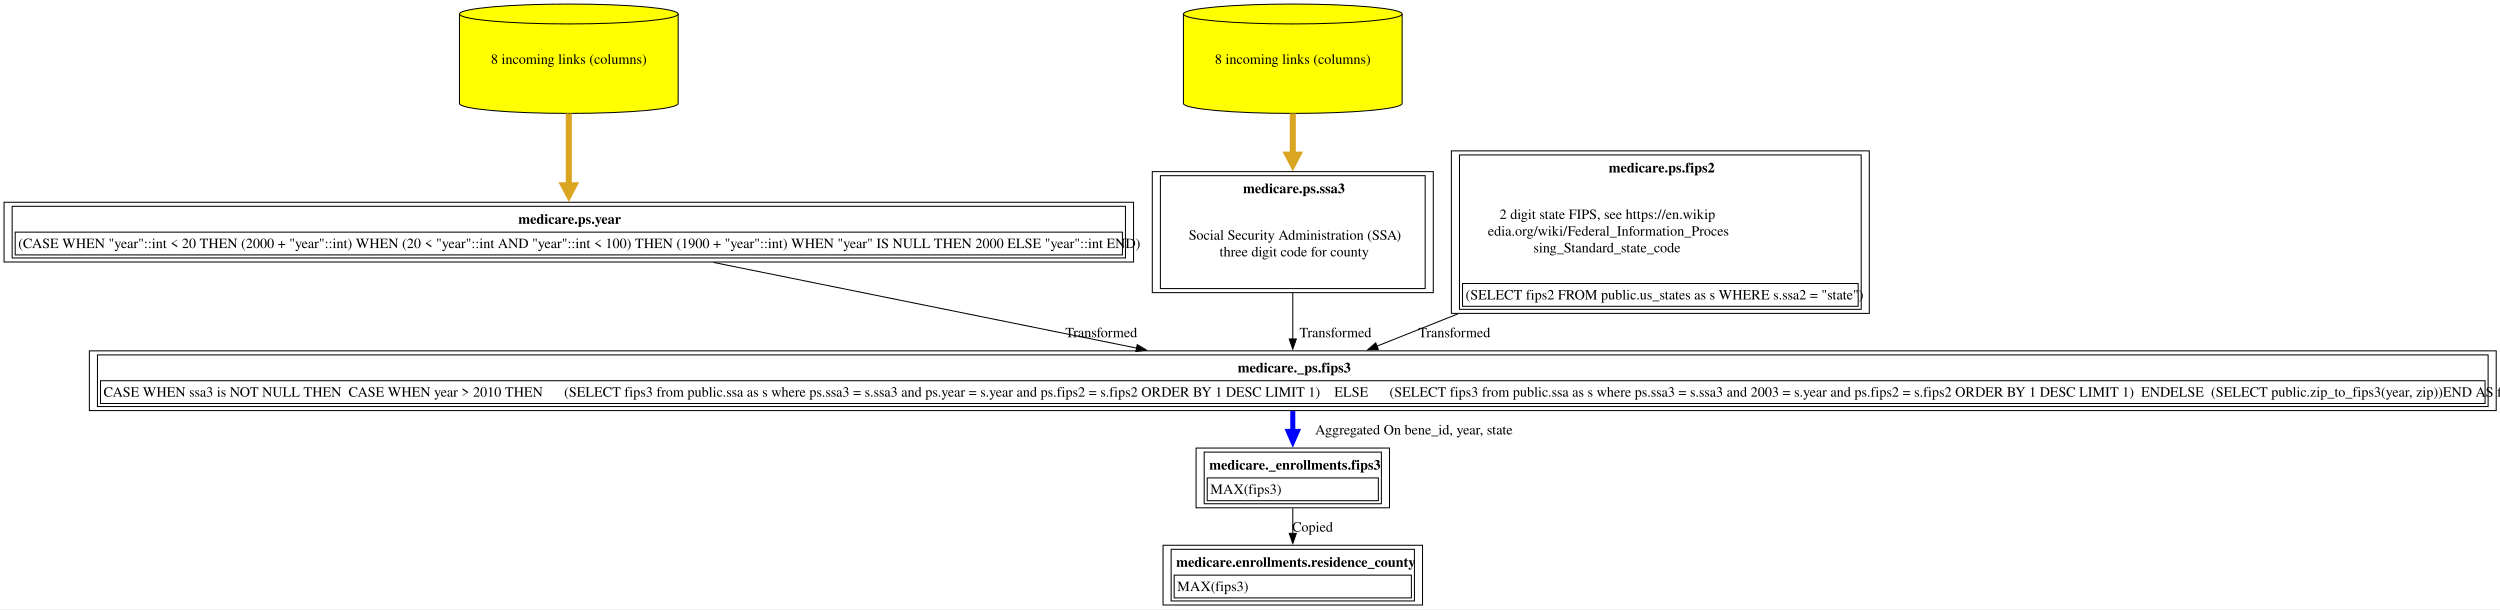
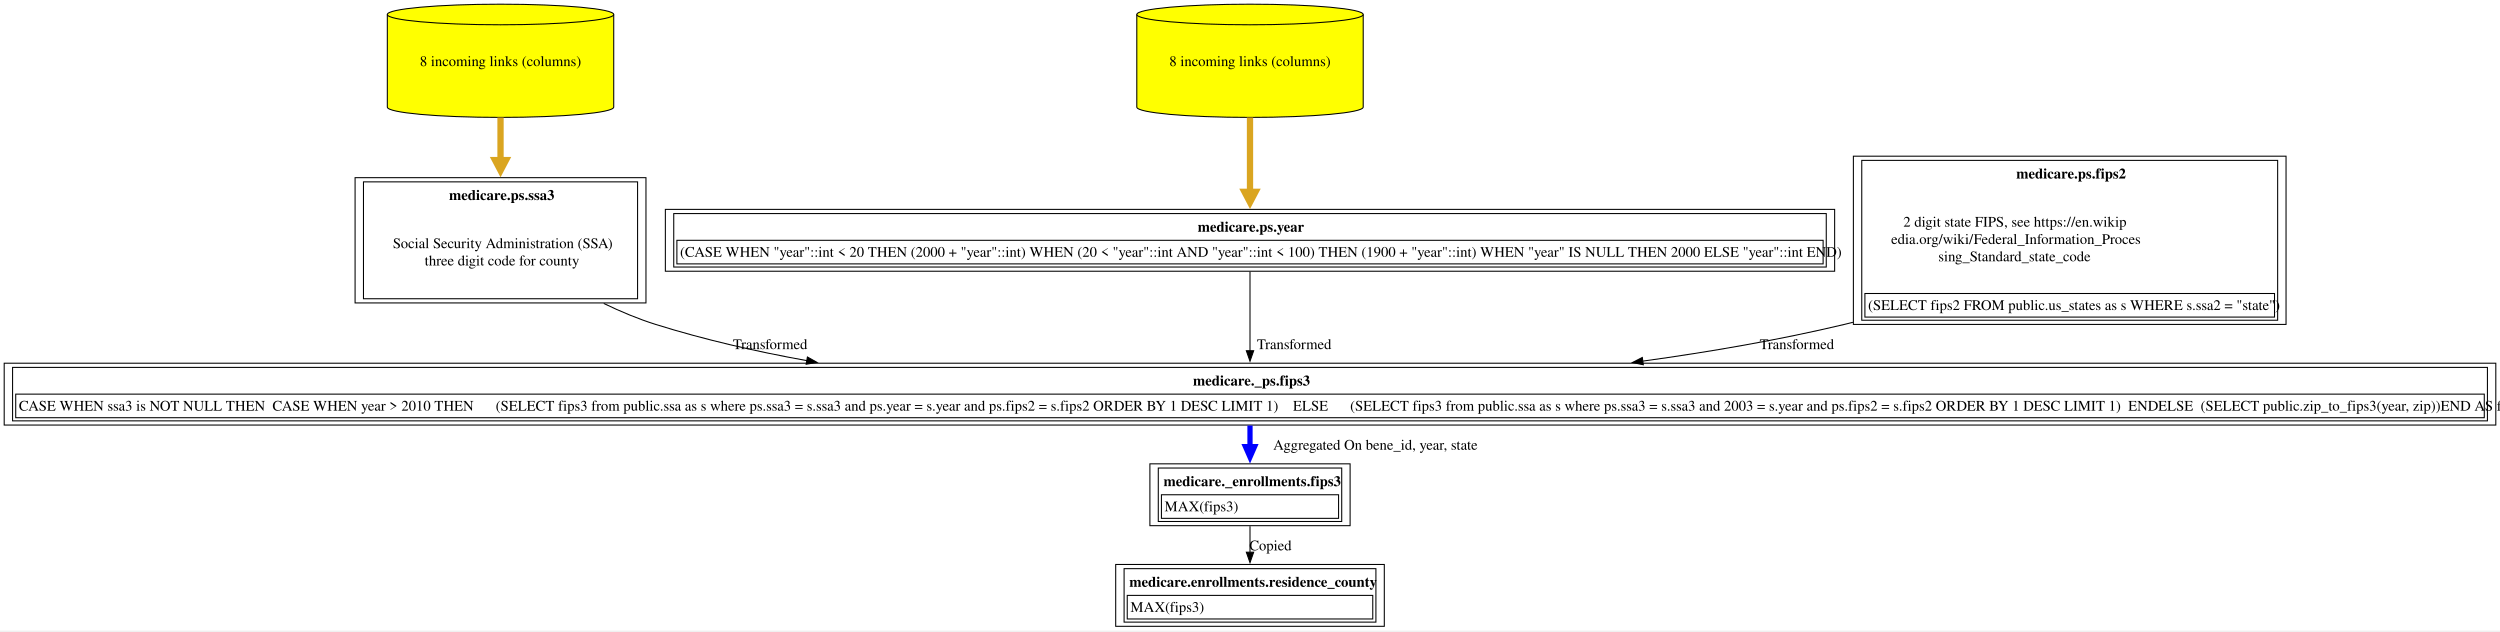
- <svg xmlns="http://www.w3.org/2000/svg" xmlns:xlink="http://www.w3.org/1999/xlink" width="2469pt" height="602pt" viewBox="0.00 0.00 2469.00 602.00">
+ <svg xmlns="http://www.w3.org/2000/svg" xmlns:xlink="http://www.w3.org/1999/xlink" width="2385pt" height="602pt" viewBox="0.00 0.00 2385.00 602.00">
  <g id="graph0" class="graph" transform="scale(1 1) rotate(0) translate(4 597.5)">
-     <polygon fill="white" stroke="none" points="-4,4 -4,-597.5 2465.25,-597.5 2465.25,4 -4,4" />
+     <polygon fill="white" stroke="none" points="-4,4 -4,-597.5 2381,-597.5 2381,4 -4,4" />
    <g id="node1" class="node">
      <g id="a_node1">
        <a xlink:href="../medicare.enrollments/residence_county.html" xlink:title="&lt;TABLE&gt;" target="_blank">
-           <polygon fill="none" stroke="black" points="1400.88,-59 1144.62,-59 1144.62,0 1400.88,0 1400.88,-59" />
-           <text xml:space="preserve" text-anchor="start" x="1157.62" y="-37.7" font-family="Times,serif" font-weight="bold" font-size="14.00">medicare.enrollments.residence_county</text>
-           <polygon fill="none" stroke="black" points="1155.62,-7 1155.62,-29.5 1389.88,-29.5 1389.88,-7 1155.62,-7" />
-           <text xml:space="preserve" text-anchor="start" x="1158.62" y="-13.75" font-family="Times,serif" font-size="14.00">MAX(fips3)</text>
-           <polygon fill="none" stroke="black" points="1152.62,-4 1152.62,-55 1392.88,-55 1392.88,-4 1152.62,-4" />
+           <polygon fill="none" stroke="black" points="1316.62,-59 1060.38,-59 1060.38,0 1316.62,0 1316.62,-59" />
+           <text xml:space="preserve" text-anchor="start" x="1073.38" y="-37.7" font-family="Times,serif" font-weight="bold" font-size="14.00">medicare.enrollments.residence_county</text>
+           <polygon fill="none" stroke="black" points="1071.38,-7 1071.38,-29.5 1305.62,-29.5 1305.62,-7 1071.38,-7" />
+           <text xml:space="preserve" text-anchor="start" x="1074.38" y="-13.75" font-family="Times,serif" font-size="14.00">MAX(fips3)</text>
+           <polygon fill="none" stroke="black" points="1068.38,-4 1068.38,-55 1308.62,-55 1308.62,-4 1068.38,-4" />
        </a>
      </g>
    </g>
    <g id="node2" class="node">
      <g id="a_node2">
        <a xlink:href="../medicare._enrollments/fips3.html" xlink:title="&lt;TABLE&gt;" target="_blank">
-           <polygon fill="none" stroke="black" points="1368.25,-155 1177.25,-155 1177.25,-96 1368.25,-96 1368.25,-155" />
-           <text xml:space="preserve" text-anchor="start" x="1190.25" y="-133.7" font-family="Times,serif" font-weight="bold" font-size="14.00">medicare._enrollments.fips3</text>
-           <polygon fill="none" stroke="black" points="1188.25,-103 1188.25,-125.5 1357.25,-125.5 1357.25,-103 1188.25,-103" />
-           <text xml:space="preserve" text-anchor="start" x="1191.25" y="-109.75" font-family="Times,serif" font-size="14.00">MAX(fips3)</text>
-           <polygon fill="none" stroke="black" points="1185.25,-100 1185.25,-151 1360.25,-151 1360.25,-100 1185.25,-100" />
+           <polygon fill="none" stroke="black" points="1284,-155 1093,-155 1093,-96 1284,-96 1284,-155" />
+           <text xml:space="preserve" text-anchor="start" x="1106" y="-133.7" font-family="Times,serif" font-weight="bold" font-size="14.00">medicare._enrollments.fips3</text>
+           <polygon fill="none" stroke="black" points="1104,-103 1104,-125.5 1273,-125.5 1273,-103 1104,-103" />
+           <text xml:space="preserve" text-anchor="start" x="1107" y="-109.75" font-family="Times,serif" font-size="14.00">MAX(fips3)</text>
+           <polygon fill="none" stroke="black" points="1101,-100 1101,-151 1276,-151 1276,-100 1101,-100" />
        </a>
      </g>
    </g>
    <g id="edge1" class="edge">
-       <path fill="none" stroke="black" d="M1272.75,-95.53C1272.75,-87.68 1272.75,-79.05 1272.75,-70.7" />
-       <polygon fill="black" stroke="black" points="1276.25,-70.73 1272.75,-60.73 1269.25,-70.73 1276.25,-70.73" />
-       <text xml:space="preserve" text-anchor="middle" x="1292.25" y="-72.45" font-family="Times,serif" font-size="14.00">Copied</text>
+       <path fill="none" stroke="black" d="M1188.5,-95.53C1188.5,-87.68 1188.5,-79.05 1188.5,-70.7" />
+       <polygon fill="black" stroke="black" points="1192,-70.73 1188.5,-60.73 1185,-70.73 1192,-70.73" />
+       <text xml:space="preserve" text-anchor="middle" x="1208" y="-72.45" font-family="Times,serif" font-size="14.00">Copied</text>
    </g>
    <g id="node3" class="node">
      <g id="a_node3">
        <a xlink:href="../medicare._ps/fips3.html" xlink:title="&lt;TABLE&gt;" target="_blank">
-           <polygon fill="none" stroke="black" points="2461.25,-251 84.25,-251 84.25,-192 2461.25,-192 2461.25,-251" />
-           <text xml:space="preserve" text-anchor="start" x="1218.38" y="-229.7" font-family="Times,serif" font-weight="bold" font-size="14.00">medicare._ps.fips3</text>
-           <polygon fill="none" stroke="black" points="95.25,-199 95.25,-221.5 2450.25,-221.5 2450.25,-199 95.25,-199" />
-           <text xml:space="preserve" text-anchor="start" x="98.25" y="-205.75" font-family="Times,serif" font-size="14.00">CASE WHEN ssa3 is NOT NULL THEN  CASE WHEN year &gt; 2010 THEN      (SELECT fips3 from public.ssa as s where ps.ssa3 = s.ssa3 and ps.year = s.year and ps.fips2 = s.fips2 ORDER BY 1 DESC LIMIT 1)    ELSE      (SELECT fips3 from public.ssa as s where ps.ssa3 = s.ssa3 and 2003 = s.year and ps.fips2 = s.fips2 ORDER BY 1 DESC LIMIT 1)  ENDELSE  (SELECT public.zip_to_fips3(year, zip))END AS fips3</text>
-           <polygon fill="none" stroke="black" points="92.25,-196 92.25,-247 2453.25,-247 2453.25,-196 92.25,-196" />
+           <polygon fill="none" stroke="black" points="2377,-251 0,-251 0,-192 2377,-192 2377,-251" />
+           <text xml:space="preserve" text-anchor="start" x="1134.12" y="-229.7" font-family="Times,serif" font-weight="bold" font-size="14.00">medicare._ps.fips3</text>
+           <polygon fill="none" stroke="black" points="11,-199 11,-221.5 2366,-221.5 2366,-199 11,-199" />
+           <text xml:space="preserve" text-anchor="start" x="14" y="-205.75" font-family="Times,serif" font-size="14.00">CASE WHEN ssa3 is NOT NULL THEN  CASE WHEN year &gt; 2010 THEN      (SELECT fips3 from public.ssa as s where ps.ssa3 = s.ssa3 and ps.year = s.year and ps.fips2 = s.fips2 ORDER BY 1 DESC LIMIT 1)    ELSE      (SELECT fips3 from public.ssa as s where ps.ssa3 = s.ssa3 and 2003 = s.year and ps.fips2 = s.fips2 ORDER BY 1 DESC LIMIT 1)  ENDELSE  (SELECT public.zip_to_fips3(year, zip))END AS fips3</text>
+           <polygon fill="none" stroke="black" points="8,-196 8,-247 2369,-247 2369,-196 8,-196" />
        </a>
      </g>
    </g>
    <g id="edge2" class="edge">
-       <path fill="none" stroke="blue" stroke-width="5" d="M1272.75,-191.53C1272.75,-185.13 1272.75,-178.2 1272.75,-171.33" />
-       <polygon fill="blue" stroke="blue" stroke-width="5" points="1277.13,-171.45 1272.75,-161.45 1268.38,-171.45 1277.13,-171.45" />
-       <text xml:space="preserve" text-anchor="middle" x="1387.12" y="-168.45" font-family="Times,serif" font-size="14.00">	  Aggregated On bene_id, year, state</text>
+       <path fill="none" stroke="blue" stroke-width="5" d="M1188.5,-191.53C1188.5,-185.13 1188.5,-178.2 1188.5,-171.33" />
+       <polygon fill="blue" stroke="blue" stroke-width="5" points="1192.88,-171.45 1188.5,-161.45 1184.13,-171.45 1192.88,-171.45" />
+       <text xml:space="preserve" text-anchor="middle" x="1302.88" y="-168.45" font-family="Times,serif" font-size="14.00">	  Aggregated On bene_id, year, state</text>
    </g>
    <g id="node4" class="node">
      <g id="a_node4">
-         <a xlink:href="../medicare.ps/year.html" xlink:title="&lt;TABLE&gt;" target="_blank">
-           <polygon fill="none" stroke="black" points="1115.5,-397.75 0,-397.75 0,-338.75 1115.5,-338.75 1115.5,-397.75" />
-           <text xml:space="preserve" text-anchor="start" x="507.88" y="-376.45" font-family="Times,serif" font-weight="bold" font-size="14.00">medicare.ps.year</text>
-           <polygon fill="none" stroke="black" points="11,-345.75 11,-368.25 1104.5,-368.25 1104.5,-345.75 11,-345.75" />
-           <text xml:space="preserve" text-anchor="start" x="14" y="-352.5" font-family="Times,serif" font-size="14.00">(CASE WHEN "year"::int &lt; 20 THEN (2000 + "year"::int) WHEN (20 &lt; "year"::int AND "year"::int &lt; 100) THEN (1900 + "year"::int) WHEN "year" IS NULL THEN 2000 ELSE "year"::int END)</text>
-           <polygon fill="none" stroke="black" points="8,-342.75 8,-393.75 1107.5,-393.75 1107.5,-342.75 8,-342.75" />
+         <a xlink:href="../medicare.ps/ssa3.html" xlink:title="&lt;TABLE&gt;" target="_blank">
+           <polygon fill="none" stroke="black" points="612.25,-428 334.75,-428 334.75,-308.5 612.25,-308.5 612.25,-428" />
+           <text xml:space="preserve" text-anchor="start" x="424.38" y="-406.7" font-family="Times,serif" font-weight="bold" font-size="14.00">medicare.ps.ssa3</text>
+           <text xml:space="preserve" text-anchor="start" x="370.75" y="-360.75" font-family="Times,serif" font-size="14.00">Social Security Administration (SSA)</text>
+           <text xml:space="preserve" text-anchor="start" x="401.12" y="-344.25" font-family="Times,serif" font-size="14.00">three digit code for county</text>
+           <polygon fill="none" stroke="black" points="342.75,-312.5 342.75,-424 604.25,-424 604.25,-312.5 342.75,-312.5" />
        </a>
      </g>
    </g>
    <g id="edge3" class="edge">
-       <path fill="none" stroke="black" d="M700.72,-338.31C821.67,-313.82 994.61,-278.81 1118.63,-253.7" />
-       <polygon fill="black" stroke="black" points="1119.13,-257.17 1128.24,-251.76 1117.74,-250.31 1119.13,-257.17" />
-       <text xml:space="preserve" text-anchor="middle" x="1080.1" y="-264.45" font-family="Times,serif" font-size="14.00">  Transformed</text>
+       <path fill="none" stroke="black" d="M571.98,-308.01C588.1,-300.23 604.95,-293.18 621.5,-288 667.55,-273.59 716.59,-262.29 765.83,-253.44" />
+       <polygon fill="black" stroke="black" points="766.27,-256.92 775.51,-251.74 765.05,-250.02 766.27,-256.92" />
+       <text xml:space="preserve" text-anchor="middle" x="727.21" y="-264.45" font-family="Times,serif" font-size="14.00">  Transformed</text>
    </g>
    <g id="node5" class="node">
      <g id="a_node5">
-         <a xlink:href="../medicare.ps/year.html" xlink:title="8 incoming links (columns)" target="_blank">
-           <path fill="yellow" stroke="black" d="M665.75,-583.68C665.75,-589.1 617.34,-593.5 557.75,-593.5 498.16,-593.5 449.75,-589.1 449.75,-583.68 449.75,-583.68 449.75,-495.32 449.75,-495.32 449.75,-489.9 498.16,-485.5 557.75,-485.5 617.34,-485.5 665.75,-489.9 665.75,-495.32 665.75,-495.32 665.75,-583.68 665.75,-583.68" />
-           <path fill="none" stroke="black" d="M665.75,-583.68C665.75,-578.26 617.34,-573.86 557.75,-573.86 498.16,-573.86 449.75,-578.26 449.75,-583.68" />
-           <text xml:space="preserve" text-anchor="middle" x="557.75" y="-534.45" font-family="Times,serif" font-size="14.00">8 incoming links (columns)</text>
+         <a xlink:href="../medicare.ps/ssa3.html" xlink:title="8 incoming links (columns)" target="_blank">
+           <path fill="yellow" stroke="black" d="M581.5,-583.68C581.5,-589.1 533.09,-593.5 473.5,-593.5 413.91,-593.5 365.5,-589.1 365.5,-583.68 365.5,-583.68 365.5,-495.32 365.5,-495.32 365.5,-489.9 413.91,-485.5 473.5,-485.5 533.09,-485.5 581.5,-489.9 581.5,-495.32 581.5,-495.32 581.5,-583.68 581.5,-583.68" />
+           <path fill="none" stroke="black" d="M581.5,-583.68C581.5,-578.26 533.09,-573.86 473.5,-573.86 413.91,-573.86 365.5,-578.26 365.5,-583.68" />
+           <text xml:space="preserve" text-anchor="middle" x="473.5" y="-534.45" font-family="Times,serif" font-size="14.00">8 incoming links (columns)</text>
        </a>
      </g>
    </g>
    <g id="edge4" class="edge">
-       <path fill="none" stroke="goldenrod" stroke-width="6" d="M557.75,-485.41C557.75,-462.62 557.75,-436.26 557.75,-414.42" />
-       <polygon fill="goldenrod" stroke="goldenrod" stroke-width="6" points="563,-414.48 557.75,-404.48 552.5,-414.48 563,-414.48" />
+       <path fill="none" stroke="goldenrod" stroke-width="6" d="M473.5,-485.41C473.5,-472.38 473.5,-458.19 473.5,-444.34" />
+       <polygon fill="goldenrod" stroke="goldenrod" stroke-width="6" points="478.75,-444.79 473.5,-434.79 468.25,-444.79 478.75,-444.79" />
    </g>
    <g id="node6" class="node">
      <g id="a_node6">
-         <a xlink:href="../medicare.ps/ssa3.html" xlink:title="&lt;TABLE&gt;" target="_blank">
-           <polygon fill="none" stroke="black" points="1411.5,-428 1134,-428 1134,-308.5 1411.5,-308.5 1411.5,-428" />
-           <text xml:space="preserve" text-anchor="start" x="1223.62" y="-406.7" font-family="Times,serif" font-weight="bold" font-size="14.00">medicare.ps.ssa3</text>
-           <text xml:space="preserve" text-anchor="start" x="1170" y="-360.75" font-family="Times,serif" font-size="14.00">Social Security Administration (SSA)</text>
-           <text xml:space="preserve" text-anchor="start" x="1200.38" y="-344.25" font-family="Times,serif" font-size="14.00">three digit code for county</text>
-           <polygon fill="none" stroke="black" points="1142,-312.5 1142,-424 1403.5,-424 1403.5,-312.5 1142,-312.5" />
+         <a xlink:href="../medicare.ps/year.html" xlink:title="&lt;TABLE&gt;" target="_blank">
+           <polygon fill="none" stroke="black" points="1746.25,-397.75 630.75,-397.75 630.75,-338.75 1746.25,-338.75 1746.25,-397.75" />
+           <text xml:space="preserve" text-anchor="start" x="1138.62" y="-376.45" font-family="Times,serif" font-weight="bold" font-size="14.00">medicare.ps.year</text>
+           <polygon fill="none" stroke="black" points="641.75,-345.75 641.75,-368.25 1735.25,-368.25 1735.25,-345.75 641.75,-345.75" />
+           <text xml:space="preserve" text-anchor="start" x="644.75" y="-352.5" font-family="Times,serif" font-size="14.00">(CASE WHEN "year"::int &lt; 20 THEN (2000 + "year"::int) WHEN (20 &lt; "year"::int AND "year"::int &lt; 100) THEN (1900 + "year"::int) WHEN "year" IS NULL THEN 2000 ELSE "year"::int END)</text>
+           <polygon fill="none" stroke="black" points="638.75,-342.75 638.75,-393.75 1738.25,-393.75 1738.25,-342.75 638.75,-342.75" />
        </a>
      </g>
    </g>
    <g id="edge5" class="edge">
-       <path fill="none" stroke="black" d="M1272.75,-308.37C1272.75,-292.97 1272.75,-276.71 1272.75,-262.54" />
-       <polygon fill="black" stroke="black" points="1276.25,-262.7 1272.75,-252.7 1269.25,-262.7 1276.25,-262.7" />
-       <text xml:space="preserve" text-anchor="middle" x="1311.38" y="-264.45" font-family="Times,serif" font-size="14.00">  Transformed</text>
+       <path fill="none" stroke="black" d="M1188.5,-338.31C1188.5,-316.61 1188.5,-286.65 1188.5,-262.64" />
+       <polygon fill="black" stroke="black" points="1192,-262.91 1188.5,-252.91 1185,-262.91 1192,-262.91" />
+       <text xml:space="preserve" text-anchor="middle" x="1227.12" y="-264.45" font-family="Times,serif" font-size="14.00">  Transformed</text>
    </g>
    <g id="node7" class="node">
      <g id="a_node7">
-         <a xlink:href="../medicare.ps/ssa3.html" xlink:title="8 incoming links (columns)" target="_blank">
-           <path fill="yellow" stroke="black" d="M1380.75,-583.68C1380.75,-589.1 1332.34,-593.5 1272.75,-593.5 1213.16,-593.5 1164.75,-589.1 1164.75,-583.68 1164.75,-583.68 1164.75,-495.32 1164.75,-495.32 1164.75,-489.9 1213.16,-485.5 1272.75,-485.5 1332.34,-485.5 1380.75,-489.9 1380.75,-495.32 1380.75,-495.32 1380.75,-583.68 1380.75,-583.68" />
-           <path fill="none" stroke="black" d="M1380.75,-583.68C1380.75,-578.26 1332.34,-573.86 1272.75,-573.86 1213.16,-573.86 1164.75,-578.26 1164.75,-583.68" />
-           <text xml:space="preserve" text-anchor="middle" x="1272.75" y="-534.45" font-family="Times,serif" font-size="14.00">8 incoming links (columns)</text>
+         <a xlink:href="../medicare.ps/year.html" xlink:title="8 incoming links (columns)" target="_blank">
+           <path fill="yellow" stroke="black" d="M1296.5,-583.68C1296.5,-589.1 1248.09,-593.5 1188.5,-593.5 1128.91,-593.5 1080.5,-589.1 1080.5,-583.68 1080.5,-583.68 1080.5,-495.32 1080.5,-495.32 1080.5,-489.9 1128.91,-485.5 1188.5,-485.5 1248.09,-485.5 1296.5,-489.9 1296.5,-495.32 1296.5,-495.32 1296.5,-583.68 1296.5,-583.68" />
+           <path fill="none" stroke="black" d="M1296.5,-583.68C1296.5,-578.26 1248.09,-573.86 1188.5,-573.86 1128.91,-573.86 1080.5,-578.26 1080.5,-583.68" />
+           <text xml:space="preserve" text-anchor="middle" x="1188.5" y="-534.45" font-family="Times,serif" font-size="14.00">8 incoming links (columns)</text>
        </a>
      </g>
    </g>
    <g id="edge6" class="edge">
-       <path fill="none" stroke="goldenrod" stroke-width="6" d="M1272.75,-485.41C1272.75,-472.38 1272.75,-458.19 1272.75,-444.34" />
-       <polygon fill="goldenrod" stroke="goldenrod" stroke-width="6" points="1278,-444.79 1272.75,-434.79 1267.5,-444.79 1278,-444.79" />
+       <path fill="none" stroke="goldenrod" stroke-width="6" d="M1188.5,-485.41C1188.5,-462.62 1188.5,-436.26 1188.5,-414.42" />
+       <polygon fill="goldenrod" stroke="goldenrod" stroke-width="6" points="1193.75,-414.48 1188.5,-404.48 1183.25,-414.48 1193.75,-414.48" />
    </g>
    <g id="node8" class="node">
      <g id="a_node8">
        <a xlink:href="../medicare.ps/fips2.html" xlink:title="&lt;TABLE&gt;" target="_blank">
-           <polygon fill="none" stroke="black" points="1842.12,-448.5 1429.38,-448.5 1429.38,-288 1842.12,-288 1842.12,-448.5" />
-           <text xml:space="preserve" text-anchor="start" x="1584.75" y="-427.2" font-family="Times,serif" font-weight="bold" font-size="14.00">medicare.ps.fips2</text>
-           <text xml:space="preserve" text-anchor="start" x="1477" y="-381.25" font-family="Times,serif" font-size="14.00">2 digit state FIPS, see https://en.wikip</text>
-           <text xml:space="preserve" text-anchor="start" x="1465.38" y="-364.75" font-family="Times,serif" font-size="14.00">edia.org/wiki/Federal_Information_Proces</text>
-           <text xml:space="preserve" text-anchor="start" x="1510.38" y="-348.25" font-family="Times,serif" font-size="14.00">sing_Standard_state_code</text>
-           <polygon fill="none" stroke="black" points="1440.38,-295 1440.38,-317.5 1831.12,-317.5 1831.12,-295 1440.38,-295" />
-           <text xml:space="preserve" text-anchor="start" x="1443.38" y="-301.75" font-family="Times,serif" font-size="14.00">(SELECT fips2 FROM public.us_states as s WHERE s.ssa2 = "state")</text>
-           <polygon fill="none" stroke="black" points="1437.38,-292 1437.38,-444.5 1834.12,-444.5 1834.12,-292 1437.38,-292" />
+           <polygon fill="none" stroke="black" points="2176.88,-448.5 1764.12,-448.5 1764.12,-288 2176.88,-288 2176.88,-448.5" />
+           <text xml:space="preserve" text-anchor="start" x="1919.5" y="-427.2" font-family="Times,serif" font-weight="bold" font-size="14.00">medicare.ps.fips2</text>
+           <text xml:space="preserve" text-anchor="start" x="1811.75" y="-381.25" font-family="Times,serif" font-size="14.00">2 digit state FIPS, see https://en.wikip</text>
+           <text xml:space="preserve" text-anchor="start" x="1800.12" y="-364.75" font-family="Times,serif" font-size="14.00">edia.org/wiki/Federal_Information_Proces</text>
+           <text xml:space="preserve" text-anchor="start" x="1845.12" y="-348.25" font-family="Times,serif" font-size="14.00">sing_Standard_state_code</text>
+           <polygon fill="none" stroke="black" points="1775.12,-295 1775.12,-317.5 2165.88,-317.5 2165.88,-295 1775.12,-295" />
+           <text xml:space="preserve" text-anchor="start" x="1778.12" y="-301.75" font-family="Times,serif" font-size="14.00">(SELECT fips2 FROM public.us_states as s WHERE s.ssa2 = "state")</text>
+           <polygon fill="none" stroke="black" points="1772.12,-292 1772.12,-444.5 2168.88,-444.5 2168.88,-292 1772.12,-292" />
        </a>
      </g>
    </g>
    <g id="edge7" class="edge">
-       <path fill="none" stroke="black" d="M1435.93,-287.57C1407.69,-276.31 1380.05,-265.29 1355.78,-255.61" />
-       <polygon fill="black" stroke="black" points="1357.23,-252.42 1346.64,-251.97 1354.64,-258.92 1357.23,-252.42" />
-       <text xml:space="preserve" text-anchor="middle" x="1428.79" y="-264.45" font-family="Times,serif" font-size="14.00">  Transformed</text>
+       <path fill="none" stroke="black" d="M1763.66,-290.01C1760.93,-289.32 1758.21,-288.65 1755.5,-288 1693.88,-273.31 1627.68,-261.87 1563.03,-252.97" />
+       <polygon fill="black" stroke="black" points="1563.7,-249.53 1553.32,-251.66 1562.76,-256.47 1563.7,-249.53" />
+       <text xml:space="preserve" text-anchor="middle" x="1706.68" y="-264.45" font-family="Times,serif" font-size="14.00">  Transformed</text>
    </g>
  </g>
</svg>
